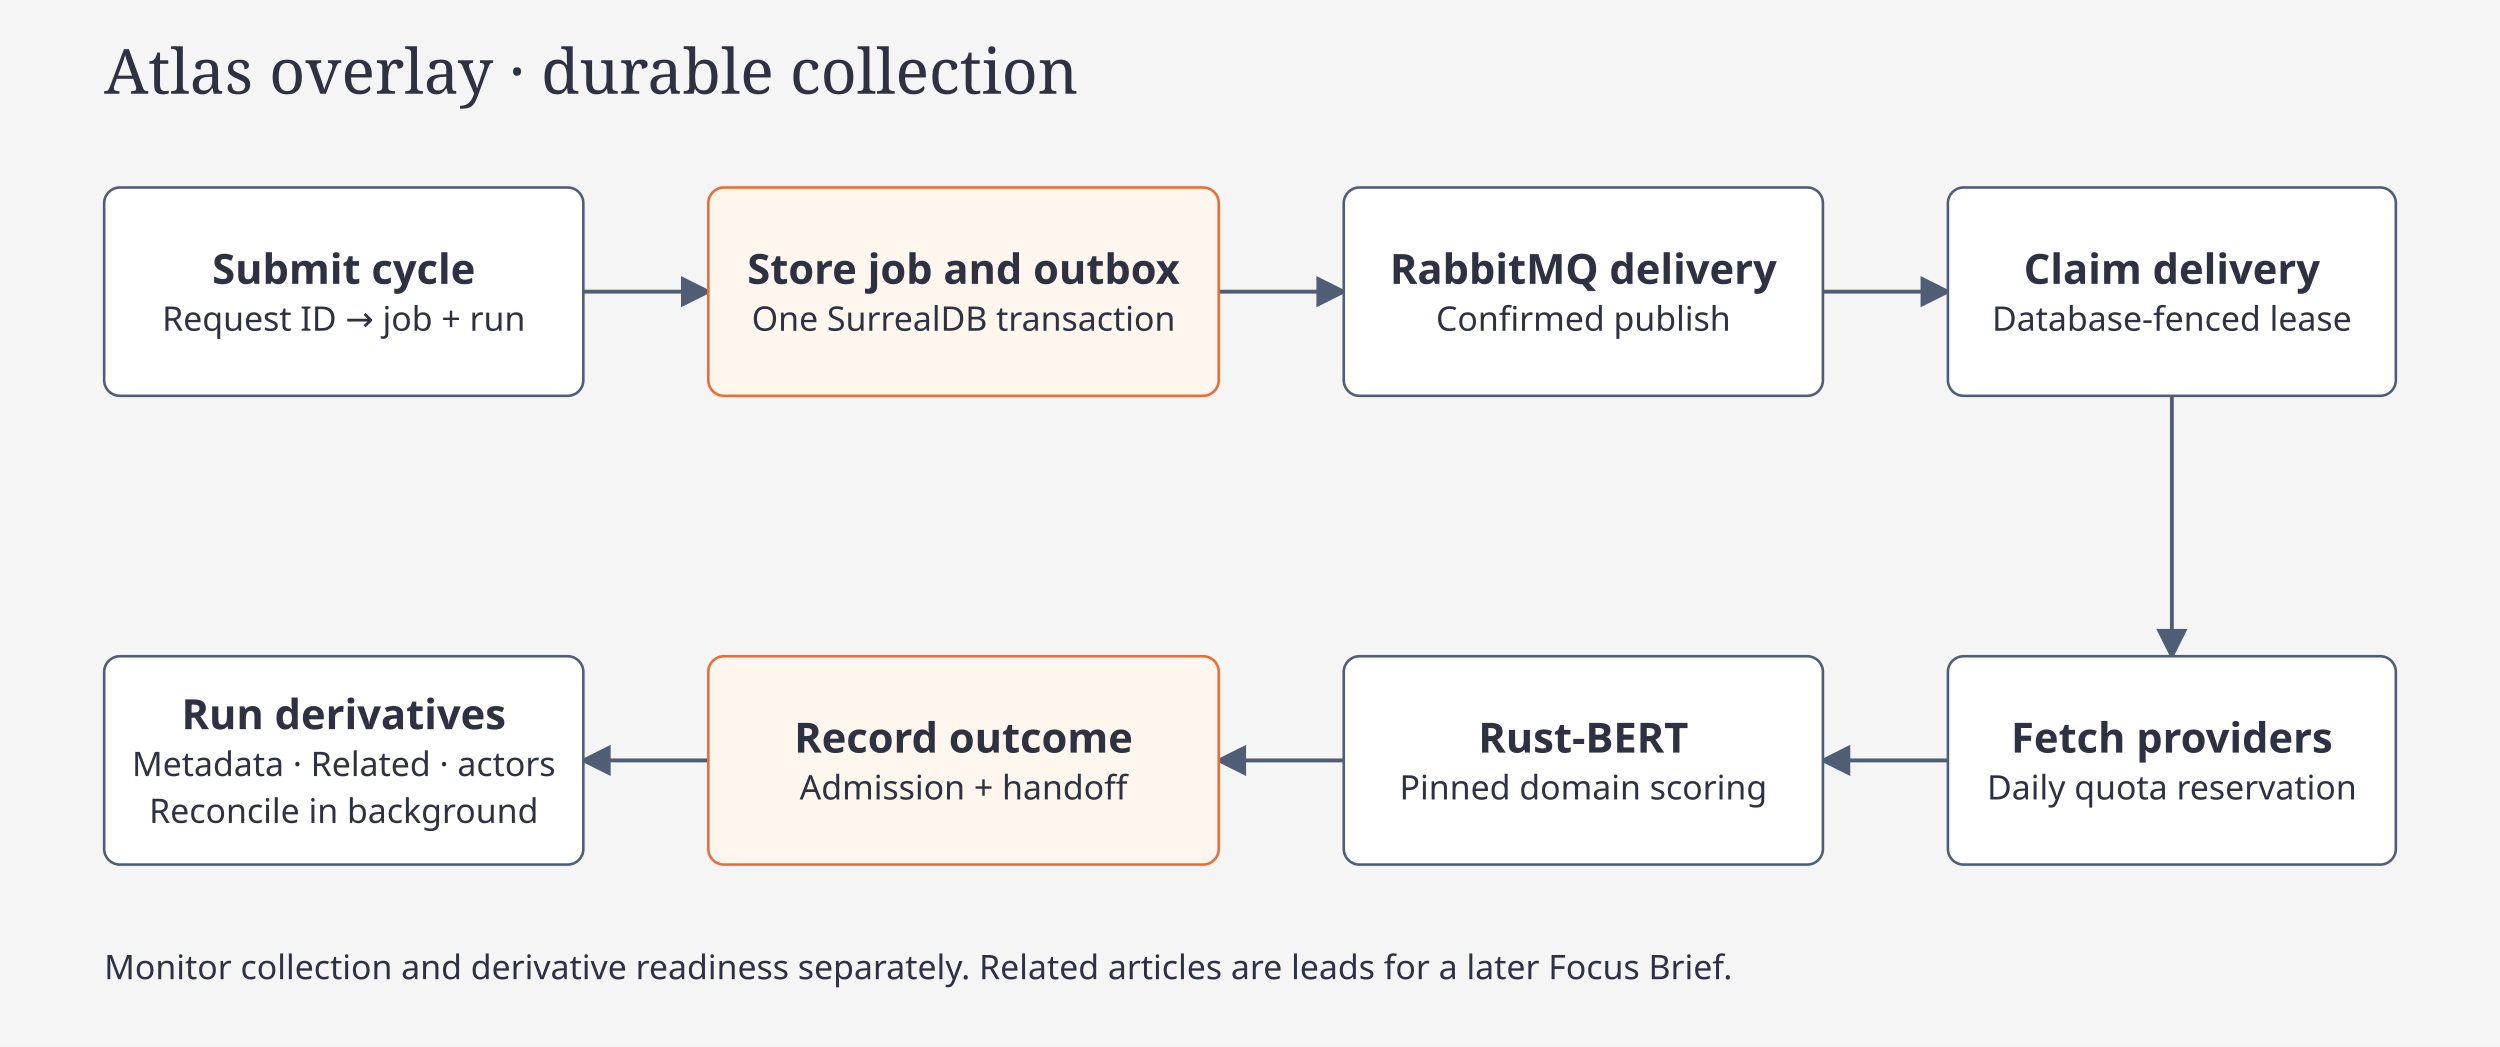
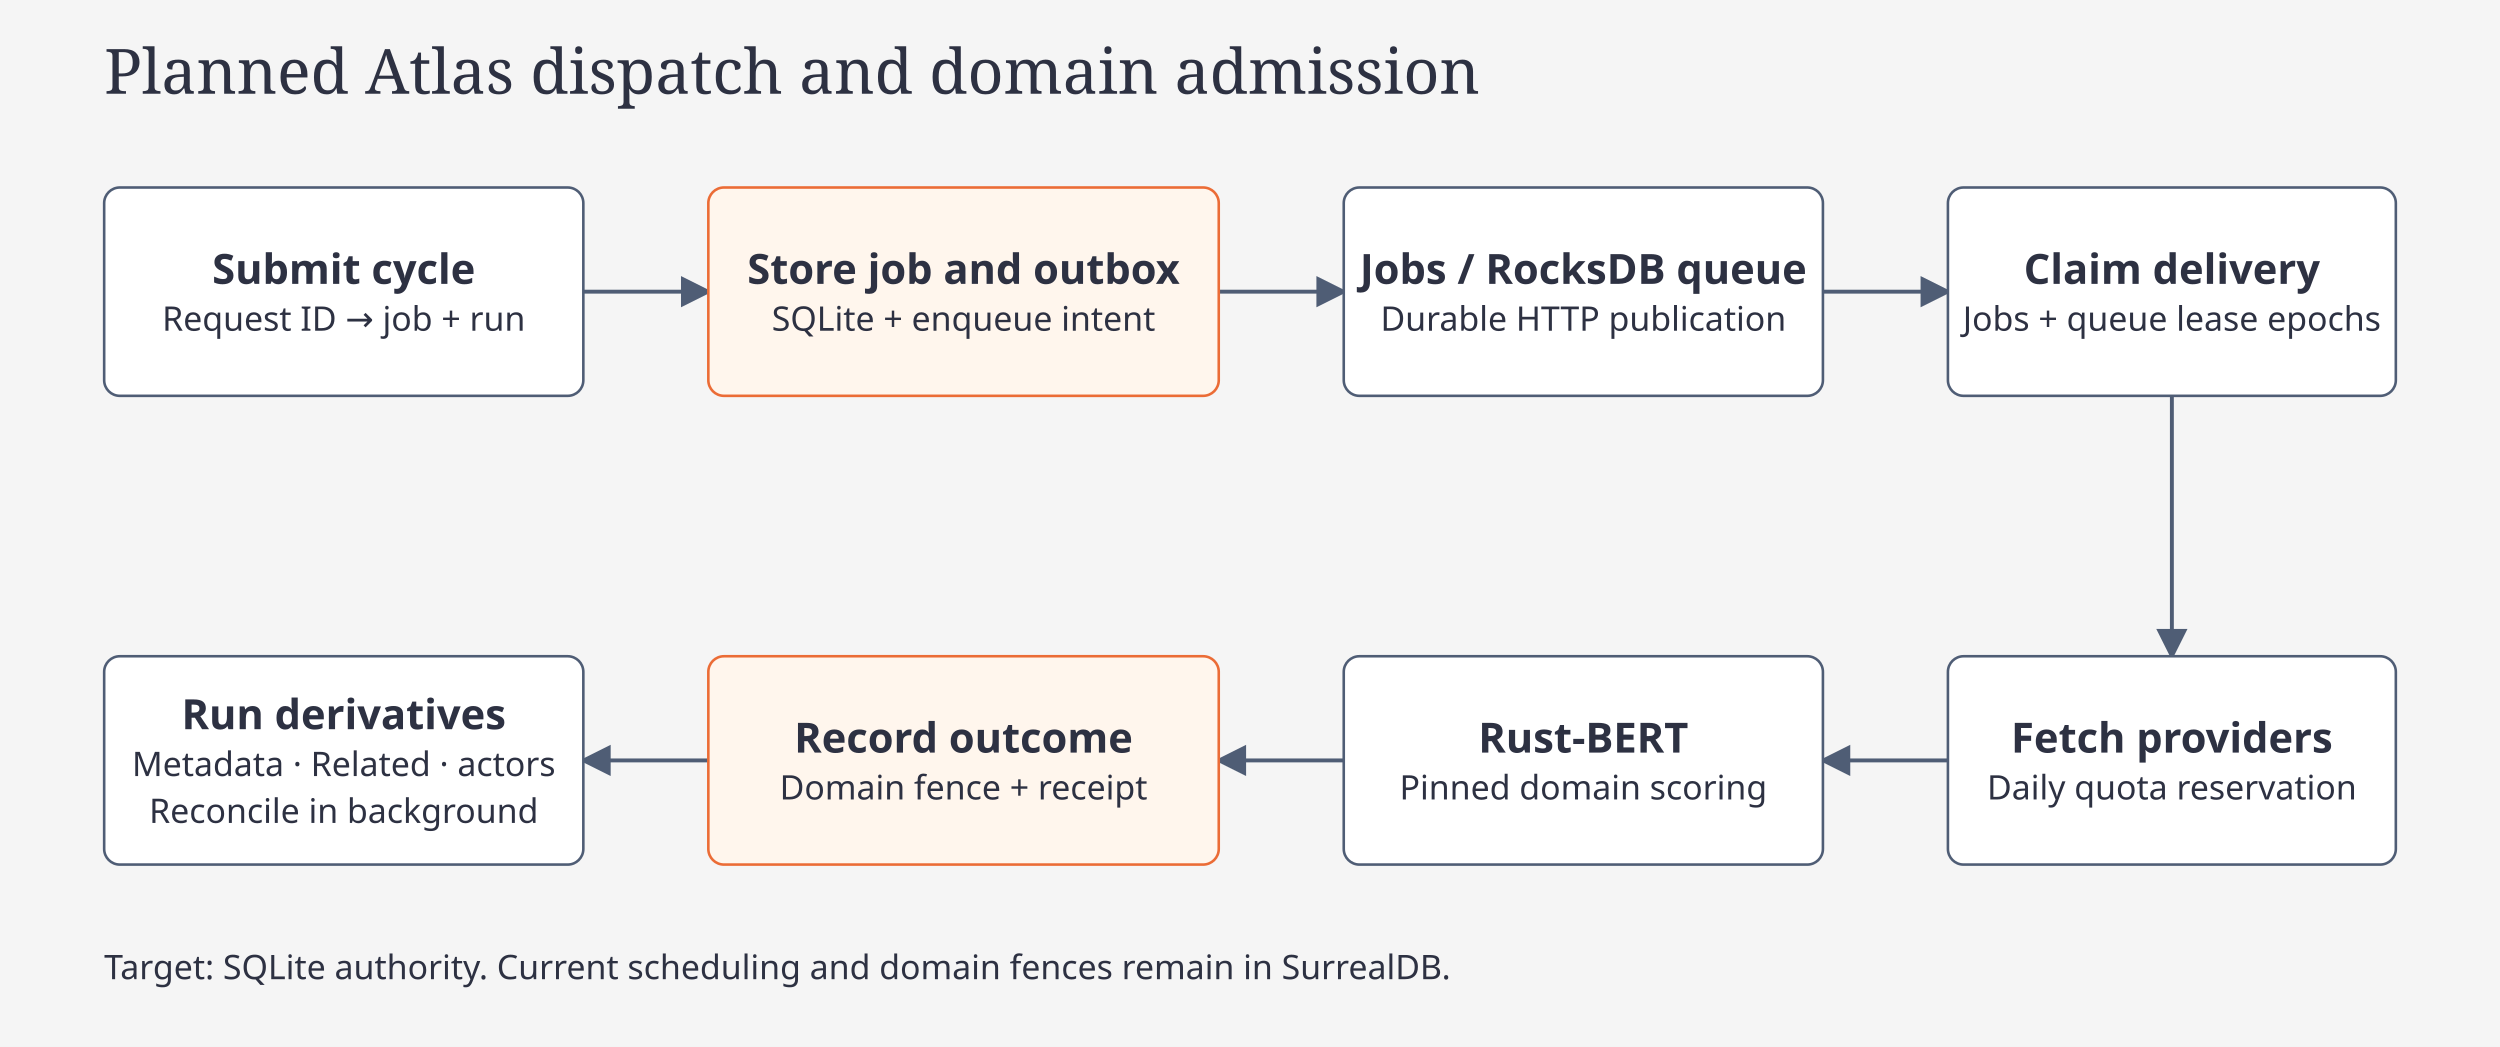
<svg xmlns="http://www.w3.org/2000/svg" viewBox="0 0 960 402" role="img" aria-labelledby="atlas-pipeline-title atlas-pipeline-desc">
  <defs>
    <marker id="atlas-pipeline-arrow" markerWidth="8" markerHeight="8" refX="7" refY="4" orient="auto">
      <path d="M0 0L8 4L0 8Z" fill="#4f5d75" />
    </marker>
  </defs>
  <style>
  text{font-family:Geist,system-ui,sans-serif;fill:#2d3142}
  .heading{font-family:'Instrument Serif',Georgia,serif;font-size:24px}
  .label{font-size:16px;font-weight:600}
  .note{font-size:13px}
  .code{font:12px 'Geist Mono',ui-monospace,monospace}
  .zone{font-size:12px;font-weight:600;letter-spacing:1px}
  .node{fill:white;stroke:#4f5d75}
  .accent{fill:#fff6ed;stroke:#eb6c36}
  .edge,.flow{fill:none;stroke:#4f5d75;stroke-width:1.5}
  .edge{marker-end:url(#atlas-pipeline-arrow)}
</style>
  <rect width="960" height="402" fill="#f5f5f5" />
-   <text x="40" y="36" class="heading" text-anchor="start">Atlas overlay · durable collection</text>
+   <text x="40" y="36" class="heading" text-anchor="start">Planned Atlas dispatch and domain admission</text>
  <path d="M224 112H272" class="edge" />
  <path d="M468 112H516" class="edge" />
  <path d="M700 112H748" class="edge" />
  <path d="M834 152V252" class="edge" />
  <path d="M748 292H700" class="edge" />
  <path d="M516 292H468" class="edge" />
  <path d="M272 292H224" class="edge" />
  <rect x="40" y="72" width="184" height="80" rx="6" class="node" />
  <text x="132" y="109" class="label" text-anchor="middle">Submit cycle</text>
  <text x="132" y="127" class="note" text-anchor="middle">Request ID → job + run</text>
  <rect x="272" y="72" width="196" height="80" rx="6" class="accent" />
  <text x="370" y="109" class="label" text-anchor="middle">Store job and outbox</text>
-   <text x="370" y="127" class="note" text-anchor="middle">One SurrealDB transaction</text>
+   <text x="370" y="127" class="note" text-anchor="middle">SQLite + enqueue intent</text>
  <rect x="516" y="72" width="184" height="80" rx="6" class="node" />
-   <text x="608" y="109" class="label" text-anchor="middle">RabbitMQ delivery</text>
-   <text x="608" y="127" class="note" text-anchor="middle">Confirmed publish</text>
+   <text x="608" y="109" class="label" text-anchor="middle">Jobs / RocksDB queue</text>
+   <text x="608" y="127" class="note" text-anchor="middle">Durable HTTP publication</text>
  <rect x="748" y="72" width="172" height="80" rx="6" class="node" />
  <text x="834" y="109" class="label" text-anchor="middle">Claim delivery</text>
-   <text x="834" y="127" class="note" text-anchor="middle">Database-fenced lease</text>
+   <text x="834" y="127" class="note" text-anchor="middle">Jobs + queue lease epochs</text>
  <rect x="748" y="252" width="172" height="80" rx="6" class="node" />
  <text x="834" y="289" class="label" text-anchor="middle">Fetch providers</text>
  <text x="834" y="307" class="note" text-anchor="middle">Daily quota reservation</text>
  <rect x="516" y="252" width="184" height="80" rx="6" class="node" />
  <text x="608" y="289" class="label" text-anchor="middle">Rust-BERT</text>
  <text x="608" y="307" class="note" text-anchor="middle">Pinned domain scoring</text>
  <rect x="272" y="252" width="196" height="80" rx="6" class="accent" />
  <text x="370" y="289" class="label" text-anchor="middle">Record outcome</text>
-   <text x="370" y="307" class="note" text-anchor="middle">Admission + handoff</text>
+   <text x="370" y="307" class="note" text-anchor="middle">Domain fence + receipt</text>
  <rect x="40" y="252" width="184" height="80" rx="6" class="node" />
  <text x="132" y="280" class="label" text-anchor="middle">Run derivatives</text>
  <text x="132" y="298" class="note" text-anchor="middle">Metadata · Related · actors</text>
  <text x="132" y="316" class="note" text-anchor="middle">Reconcile in background</text>
-   <text x="40" y="376" class="note" text-anchor="start">Monitor collection and derivative readiness separately. Related articles are leads for a later Focus Brief.</text>
+   <text x="40" y="376" class="note" text-anchor="start">Target: SQLite authority. Current scheduling and domain fences remain in SurrealDB.</text>
</svg>
